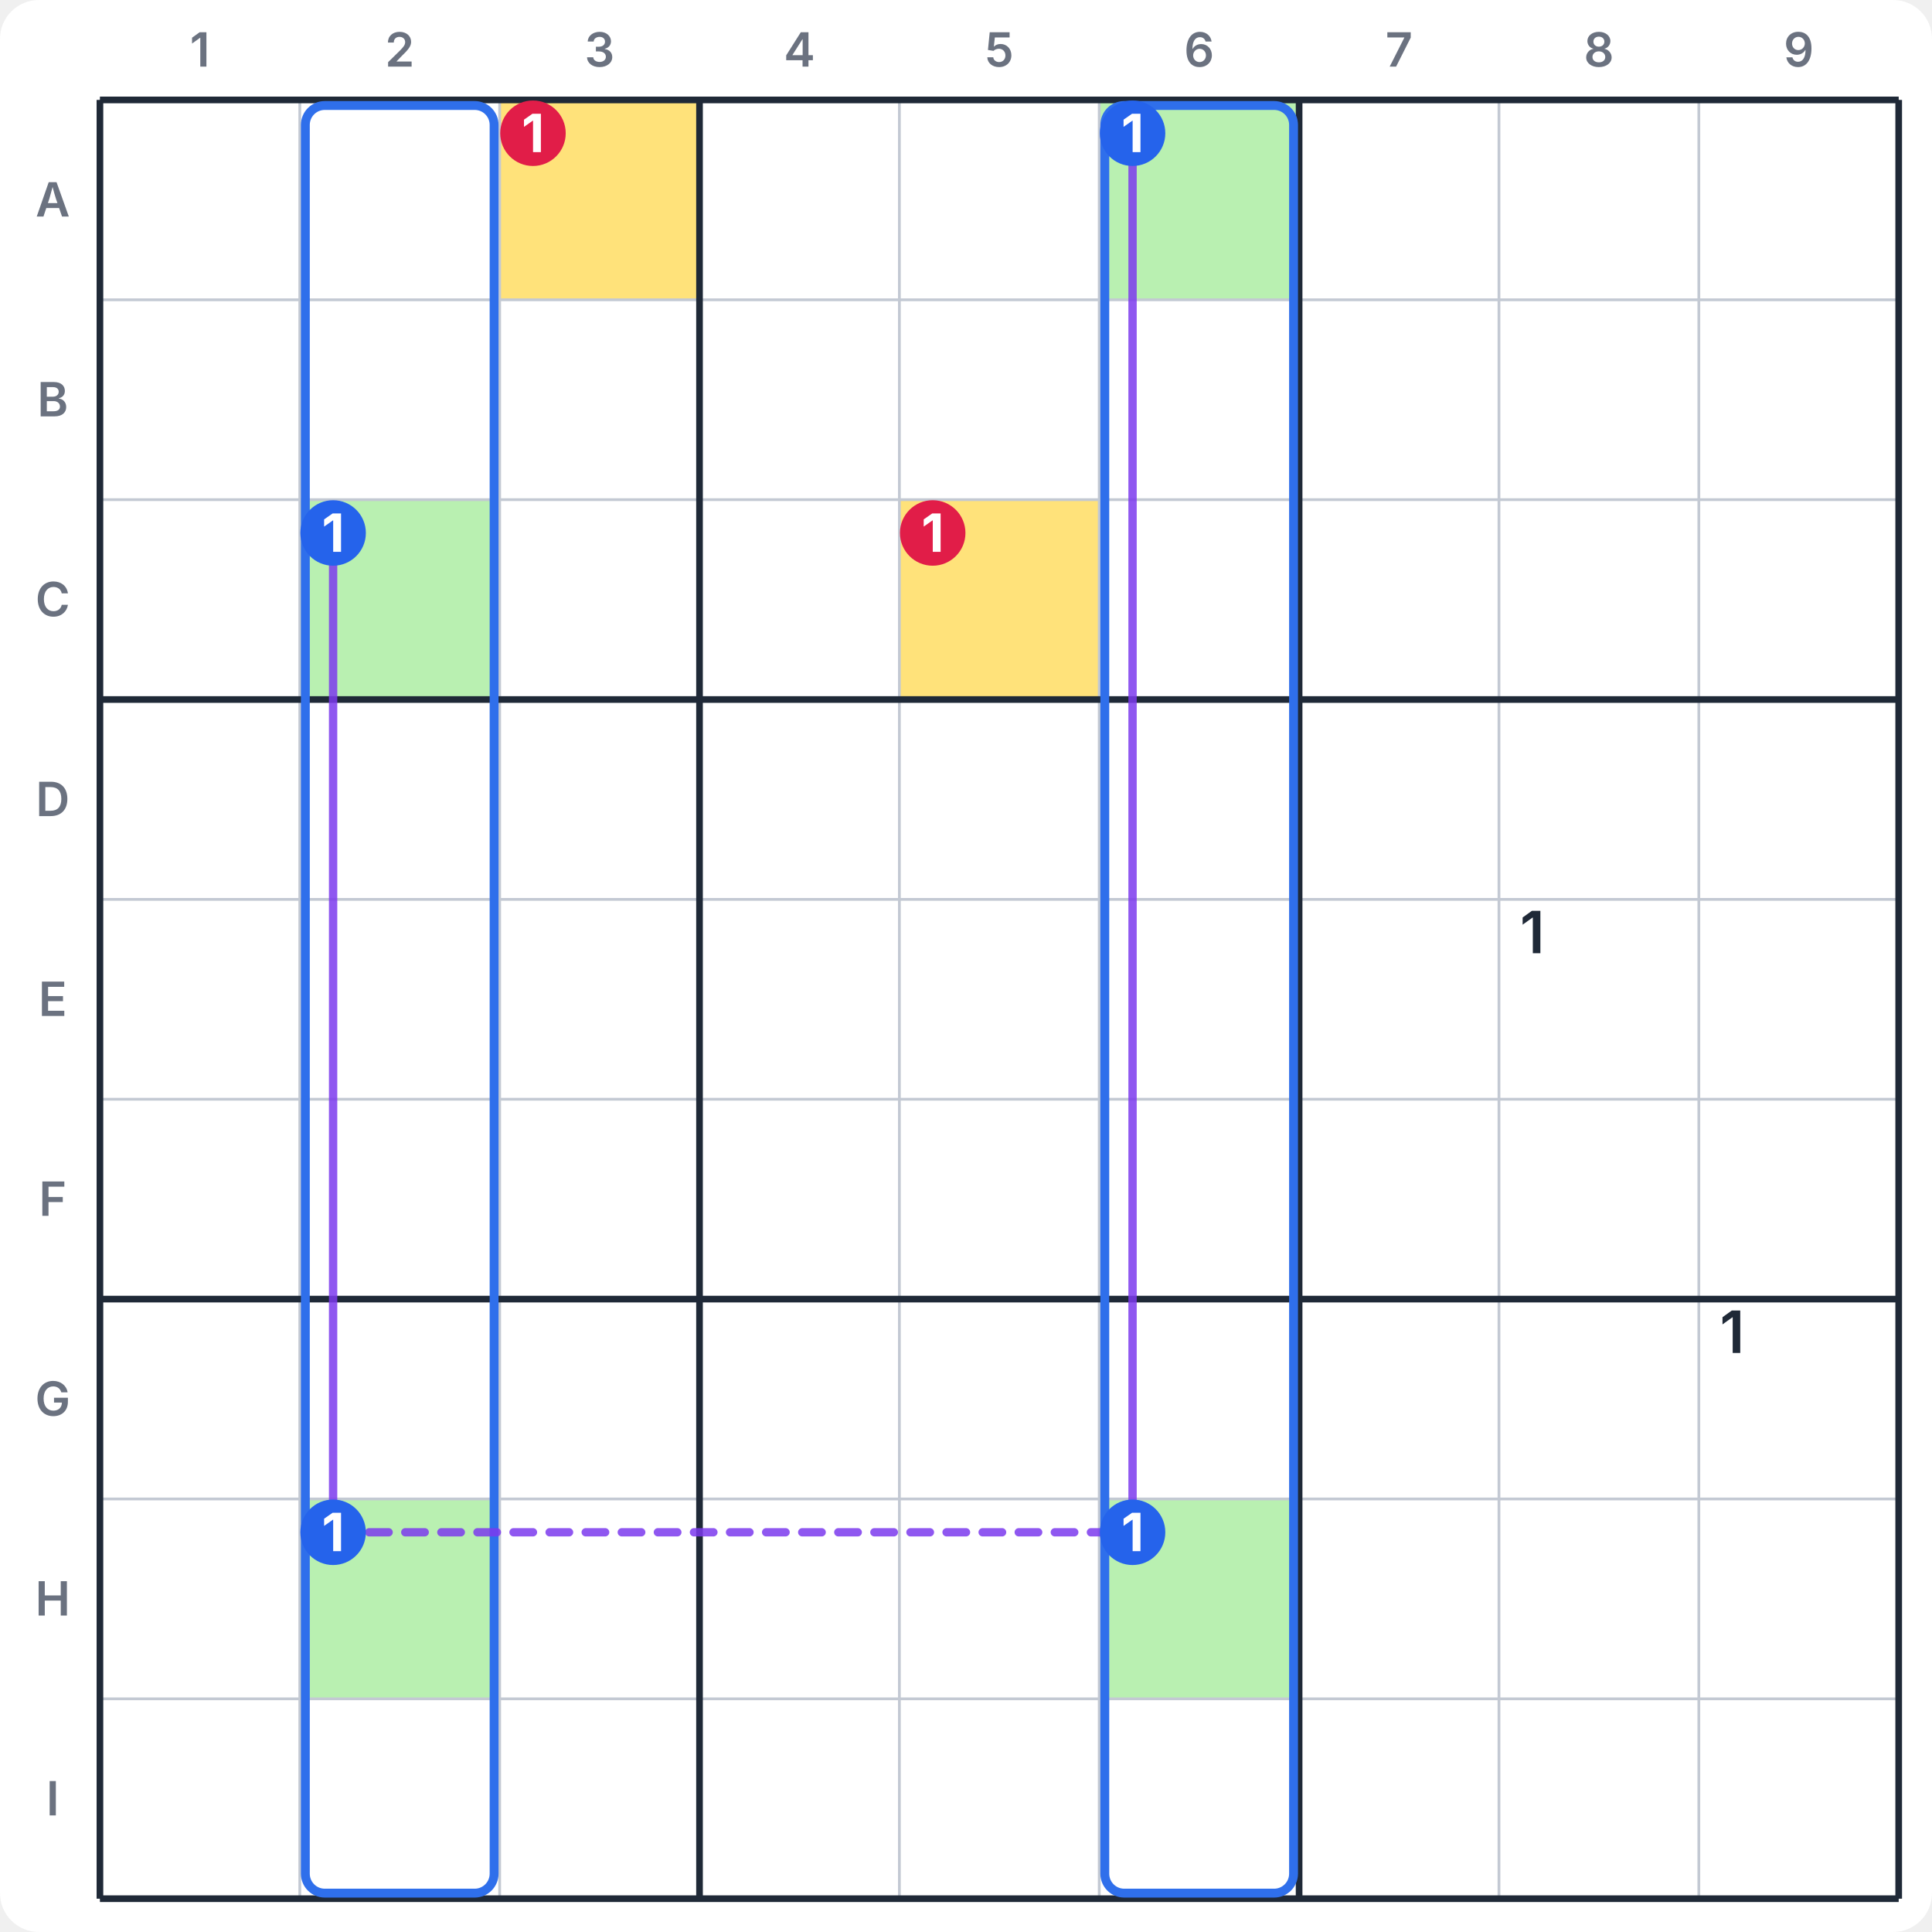
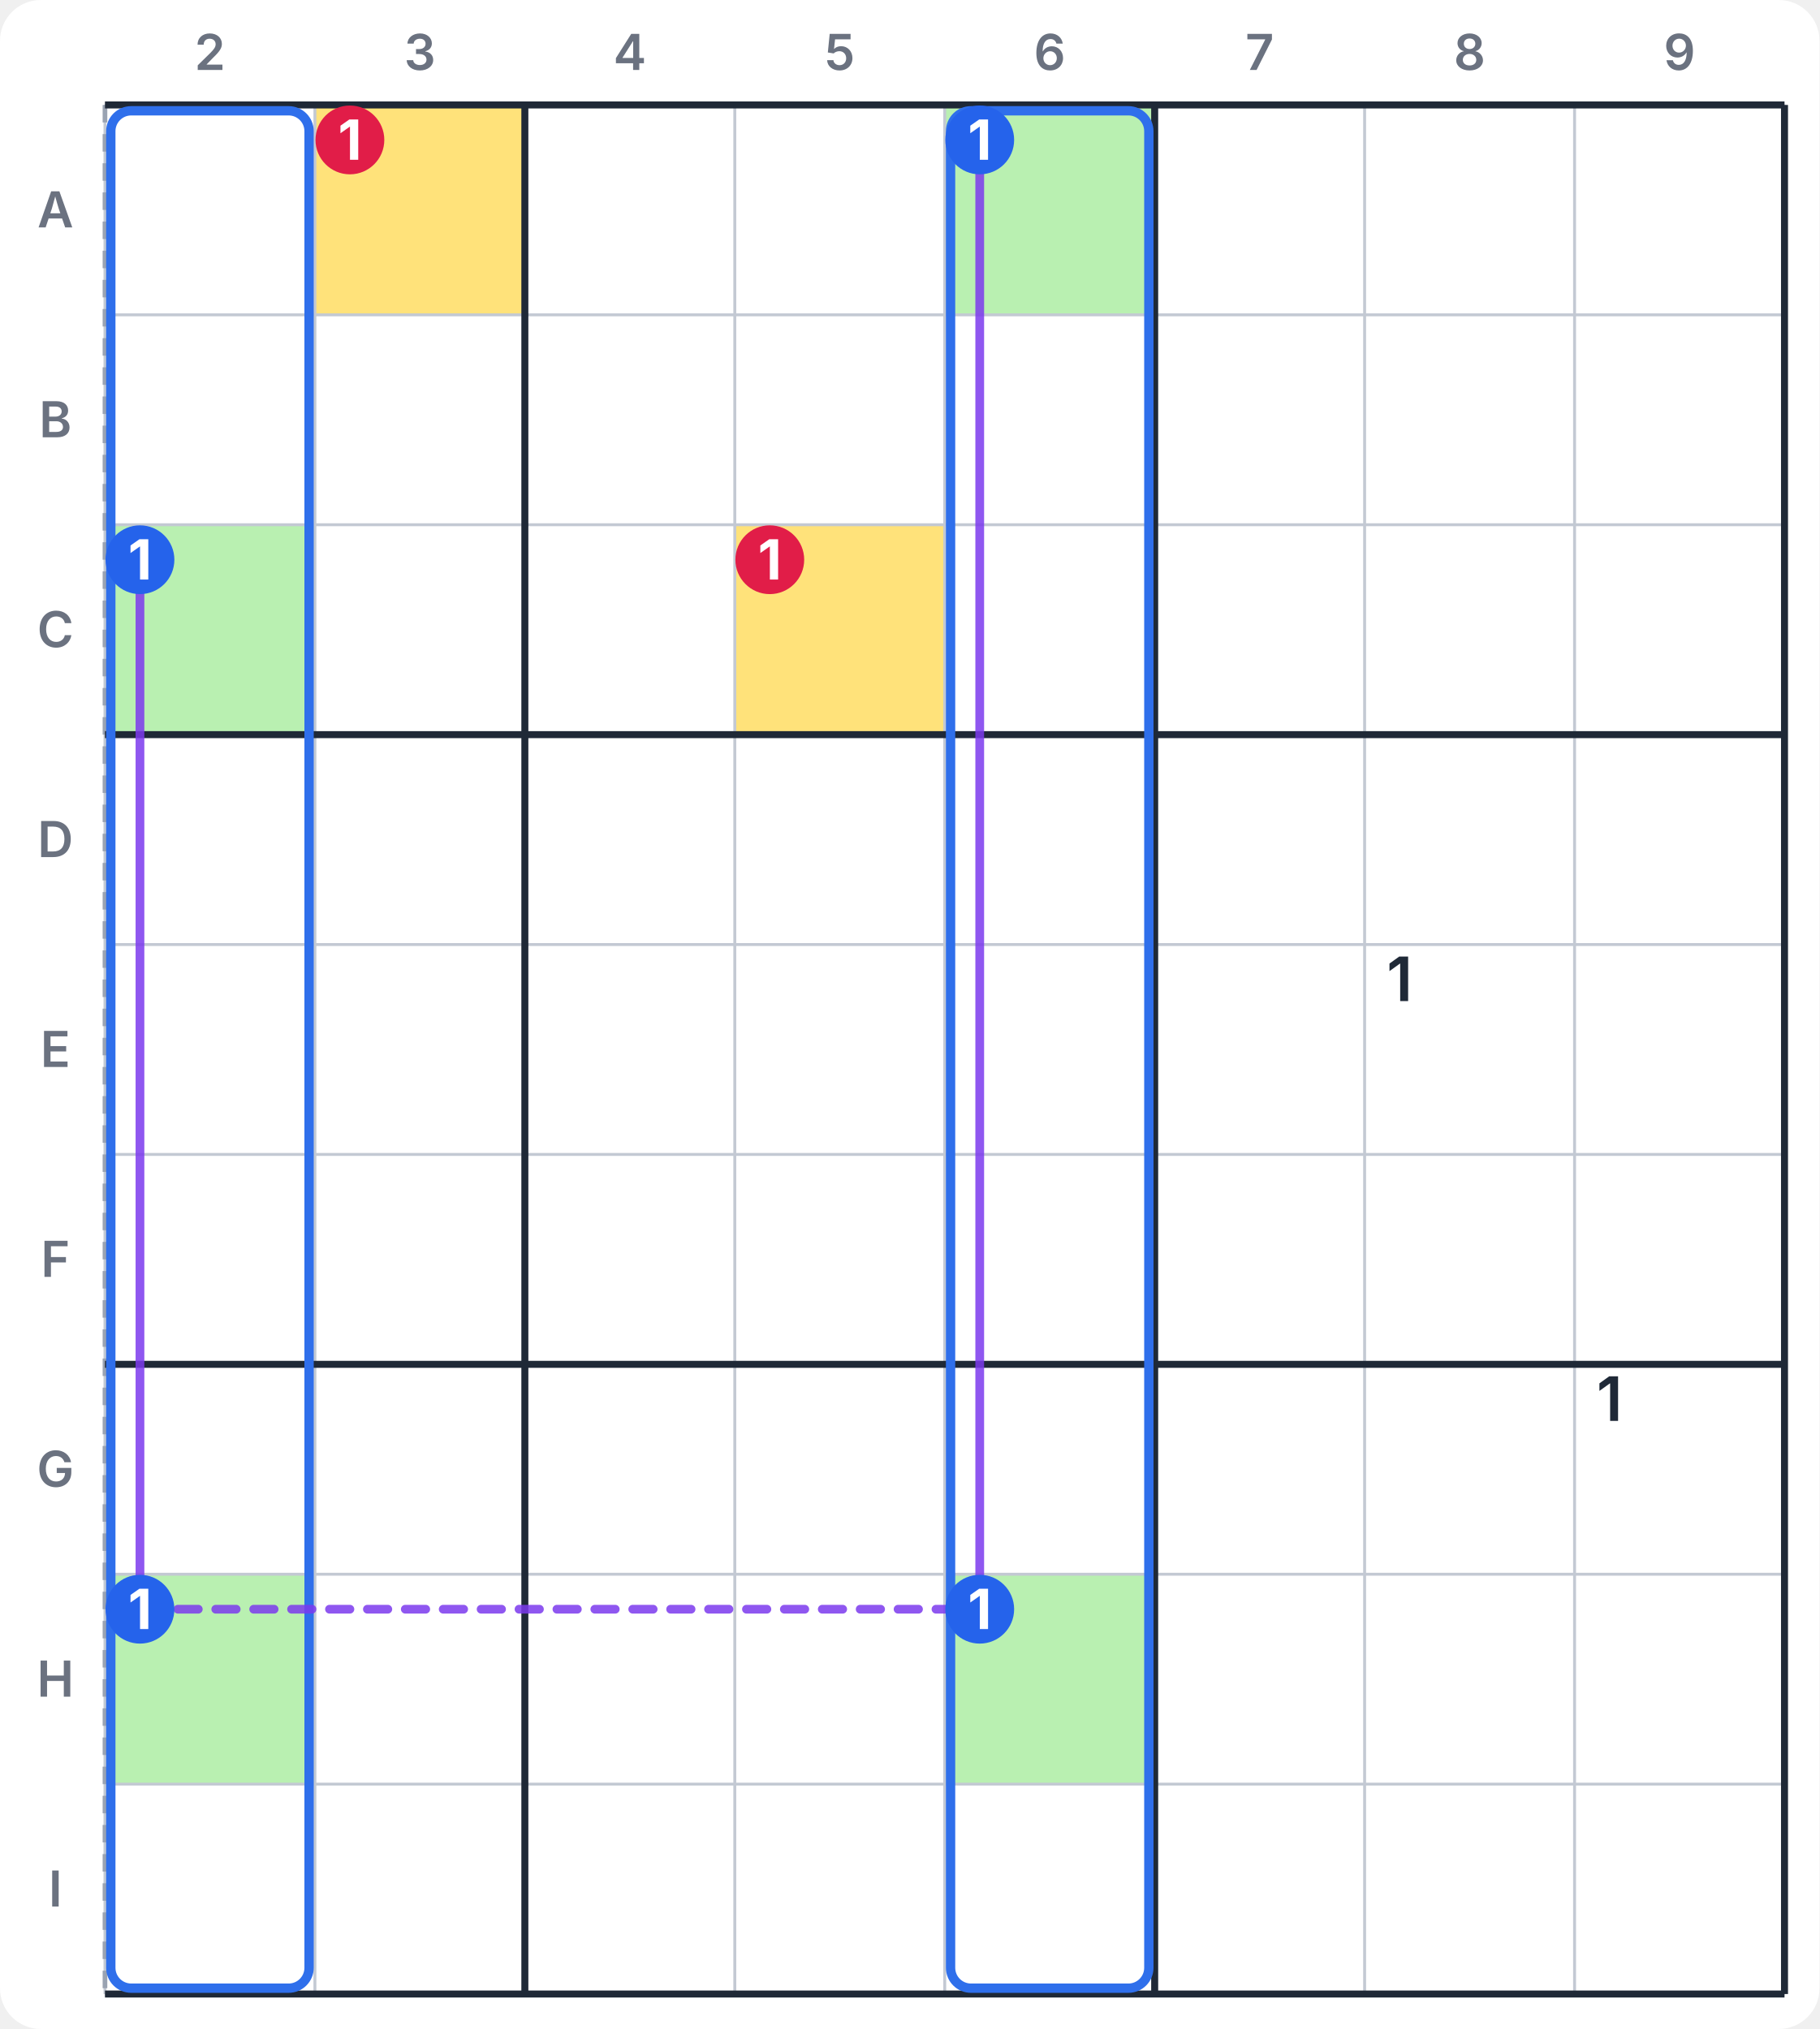
- <svg xmlns="http://www.w3.org/2000/svg" viewBox="0 0 696 696" width="696" height="696" font-family="Inter, 'Segoe UI', Helvetica, Arial, sans-serif">
+ <svg xmlns="http://www.w3.org/2000/svg" viewBox="0 0 624 696" width="624" height="696" font-family="Inter, 'Segoe UI', Helvetica, Arial, sans-serif">
  <defs>
    <marker id="arr" viewBox="0 0 10 10" refX="8" refY="5" markerWidth="5" markerHeight="5" orient="auto-start-reverse">
      <path d="M0,0 L10,5 L0,10 z" fill="#E11D48" />
    </marker>
  </defs>
-   <rect x="0" y="0" width="696" height="696" rx="14" fill="#FFFFFF" />
-   <text x="72.0" y="24" text-anchor="middle" font-size="17" font-weight="600" fill="#6B7280">1</text>
-   <text x="144.0" y="24" text-anchor="middle" font-size="17" font-weight="600" fill="#6B7280">2</text>
-   <text x="216.0" y="24" text-anchor="middle" font-size="17" font-weight="600" fill="#6B7280">3</text>
-   <text x="288.0" y="24" text-anchor="middle" font-size="17" font-weight="600" fill="#6B7280">4</text>
-   <text x="360.0" y="24" text-anchor="middle" font-size="17" font-weight="600" fill="#6B7280">5</text>
-   <text x="432.0" y="24" text-anchor="middle" font-size="17" font-weight="600" fill="#6B7280">6</text>
-   <text x="504.0" y="24" text-anchor="middle" font-size="17" font-weight="600" fill="#6B7280">7</text>
-   <text x="576.0" y="24" text-anchor="middle" font-size="17" font-weight="600" fill="#6B7280">8</text>
-   <text x="648.0" y="24" text-anchor="middle" font-size="17" font-weight="600" fill="#6B7280">9</text>
+   <rect x="0" y="0" width="624" height="696" rx="14" fill="#FFFFFF" />
+   <text x="72.0" y="24" text-anchor="middle" font-size="17" font-weight="600" fill="#6B7280">2</text>
+   <text x="144.0" y="24" text-anchor="middle" font-size="17" font-weight="600" fill="#6B7280">3</text>
+   <text x="216.0" y="24" text-anchor="middle" font-size="17" font-weight="600" fill="#6B7280">4</text>
+   <text x="288.0" y="24" text-anchor="middle" font-size="17" font-weight="600" fill="#6B7280">5</text>
+   <text x="360.0" y="24" text-anchor="middle" font-size="17" font-weight="600" fill="#6B7280">6</text>
+   <text x="432.0" y="24" text-anchor="middle" font-size="17" font-weight="600" fill="#6B7280">7</text>
+   <text x="504.0" y="24" text-anchor="middle" font-size="17" font-weight="600" fill="#6B7280">8</text>
+   <text x="576.0" y="24" text-anchor="middle" font-size="17" font-weight="600" fill="#6B7280">9</text>
  <text x="19" y="78.0" text-anchor="middle" font-size="17" font-weight="600" fill="#6B7280">A</text>
  <text x="19" y="150.0" text-anchor="middle" font-size="17" font-weight="600" fill="#6B7280">B</text>
  <text x="19" y="222.0" text-anchor="middle" font-size="17" font-weight="600" fill="#6B7280">C</text>
  <text x="19" y="294.0" text-anchor="middle" font-size="17" font-weight="600" fill="#6B7280">D</text>
  <text x="19" y="366.0" text-anchor="middle" font-size="17" font-weight="600" fill="#6B7280">E</text>
  <text x="19" y="438.0" text-anchor="middle" font-size="17" font-weight="600" fill="#6B7280">F</text>
  <text x="19" y="510.0" text-anchor="middle" font-size="17" font-weight="600" fill="#6B7280">G</text>
  <text x="19" y="582.0" text-anchor="middle" font-size="17" font-weight="600" fill="#6B7280">H</text>
  <text x="19" y="654.0" text-anchor="middle" font-size="17" font-weight="600" fill="#6B7280">I</text>
-   <rect x="108" y="180" width="72" height="72" fill="#B9F0B1" />
-   <rect x="108" y="540" width="72" height="72" fill="#B9F0B1" />
-   <rect x="396" y="36" width="72" height="72" fill="#B9F0B1" />
-   <rect x="396" y="540" width="72" height="72" fill="#B9F0B1" />
-   <rect x="180" y="36" width="72" height="72" fill="#FFE27A" />
-   <rect x="324" y="180" width="72" height="72" fill="#FFE27A" />
+   <rect x="36" y="180" width="72" height="72" fill="#B9F0B1" />
+   <rect x="36" y="540" width="72" height="72" fill="#B9F0B1" />
+   <rect x="324" y="36" width="72" height="72" fill="#B9F0B1" />
+   <rect x="324" y="540" width="72" height="72" fill="#B9F0B1" />
+   <rect x="108" y="36" width="72" height="72" fill="#FFE27A" />
+   <rect x="252" y="180" width="72" height="72" fill="#FFE27A" />
  <line x1="36" y1="36" x2="36" y2="684" stroke="#C3C9D3" stroke-width="1" />
  <line x1="108" y1="36" x2="108" y2="684" stroke="#C3C9D3" stroke-width="1" />
  <line x1="180" y1="36" x2="180" y2="684" stroke="#C3C9D3" stroke-width="1" />
  <line x1="252" y1="36" x2="252" y2="684" stroke="#C3C9D3" stroke-width="1" />
  <line x1="324" y1="36" x2="324" y2="684" stroke="#C3C9D3" stroke-width="1" />
  <line x1="396" y1="36" x2="396" y2="684" stroke="#C3C9D3" stroke-width="1" />
  <line x1="468" y1="36" x2="468" y2="684" stroke="#C3C9D3" stroke-width="1" />
  <line x1="540" y1="36" x2="540" y2="684" stroke="#C3C9D3" stroke-width="1" />
  <line x1="612" y1="36" x2="612" y2="684" stroke="#C3C9D3" stroke-width="1" />
-   <line x1="684" y1="36" x2="684" y2="684" stroke="#C3C9D3" stroke-width="1" />
-   <line x1="36" y1="36" x2="684" y2="36" stroke="#C3C9D3" stroke-width="1" />
-   <line x1="36" y1="108" x2="684" y2="108" stroke="#C3C9D3" stroke-width="1" />
-   <line x1="36" y1="180" x2="684" y2="180" stroke="#C3C9D3" stroke-width="1" />
-   <line x1="36" y1="252" x2="684" y2="252" stroke="#C3C9D3" stroke-width="1" />
-   <line x1="36" y1="324" x2="684" y2="324" stroke="#C3C9D3" stroke-width="1" />
-   <line x1="36" y1="396" x2="684" y2="396" stroke="#C3C9D3" stroke-width="1" />
-   <line x1="36" y1="468" x2="684" y2="468" stroke="#C3C9D3" stroke-width="1" />
-   <line x1="36" y1="540" x2="684" y2="540" stroke="#C3C9D3" stroke-width="1" />
-   <line x1="36" y1="612" x2="684" y2="612" stroke="#C3C9D3" stroke-width="1" />
-   <line x1="36" y1="684" x2="684" y2="684" stroke="#C3C9D3" stroke-width="1" />
-   <line x1="36" y1="36" x2="36" y2="684" stroke="#1F2937" stroke-width="2.4" />
-   <line x1="252" y1="36" x2="252" y2="684" stroke="#1F2937" stroke-width="2.4" />
-   <line x1="468" y1="36" x2="468" y2="684" stroke="#1F2937" stroke-width="2.4" />
-   <line x1="684" y1="36" x2="684" y2="684" stroke="#1F2937" stroke-width="2.4" />
-   <line x1="36" y1="36" x2="684" y2="36" stroke="#1F2937" stroke-width="2.4" />
-   <line x1="36" y1="252" x2="684" y2="252" stroke="#1F2937" stroke-width="2.4" />
-   <line x1="36" y1="468" x2="684" y2="468" stroke="#1F2937" stroke-width="2.4" />
-   <line x1="36" y1="684" x2="684" y2="684" stroke="#1F2937" stroke-width="2.4" />
-   <rect x="110" y="38" width="68" height="644" rx="7" fill="none" stroke="#2F6FEB" stroke-width="3.2" />
-   <rect x="398" y="38" width="68" height="644" rx="7" fill="none" stroke="#2F6FEB" stroke-width="3.2" />
-   <line x1="120.0" y1="192.0" x2="120.0" y2="552.0" stroke="#7C3AED" stroke-width="3" stroke-linecap="round" stroke-opacity="0.85" />
-   <line x1="408.0" y1="48.0" x2="408.0" y2="552.0" stroke="#7C3AED" stroke-width="3" stroke-linecap="round" stroke-opacity="0.85" />
-   <line x1="120.0" y1="552.0" x2="408.0" y2="552.0" stroke="#7C3AED" stroke-width="3" stroke-linecap="round" stroke-opacity="0.85" stroke-dasharray="7 6" />
-   <circle cx="120.0" cy="192.0" r="11.8" fill="#2563EB" />
-   <text x="120.0" y="198.8" text-anchor="middle" font-size="19" font-weight="700" fill="#FFFFFF">1</text>
-   <circle cx="120.0" cy="552.0" r="11.8" fill="#2563EB" />
-   <text x="120.0" y="558.8" text-anchor="middle" font-size="19" font-weight="700" fill="#FFFFFF">1</text>
-   <circle cx="408.0" cy="48.0" r="11.8" fill="#2563EB" />
-   <text x="408.0" y="54.8" text-anchor="middle" font-size="19" font-weight="700" fill="#FFFFFF">1</text>
-   <circle cx="408.0" cy="552.0" r="11.8" fill="#2563EB" />
-   <text x="408.0" y="558.8" text-anchor="middle" font-size="19" font-weight="700" fill="#FFFFFF">1</text>
-   <circle cx="192.0" cy="48.0" r="11.8" fill="#E11D48" />
-   <text x="192.0" y="54.8" text-anchor="middle" font-size="19" font-weight="700" fill="#FFFFFF">1</text>
-   <circle cx="336.0" cy="192.0" r="11.8" fill="#E11D48" />
-   <text x="336.0" y="198.8" text-anchor="middle" font-size="19" font-weight="700" fill="#FFFFFF">1</text>
-   <text x="552.0" y="343.4" text-anchor="middle" font-size="21" font-weight="600" fill="#1F2937">1</text>
-   <text x="624.0" y="487.4" text-anchor="middle" font-size="21" font-weight="600" fill="#1F2937">1</text>
+   <line x1="36" y1="36" x2="612" y2="36" stroke="#C3C9D3" stroke-width="1" />
+   <line x1="36" y1="108" x2="612" y2="108" stroke="#C3C9D3" stroke-width="1" />
+   <line x1="36" y1="180" x2="612" y2="180" stroke="#C3C9D3" stroke-width="1" />
+   <line x1="36" y1="252" x2="612" y2="252" stroke="#C3C9D3" stroke-width="1" />
+   <line x1="36" y1="324" x2="612" y2="324" stroke="#C3C9D3" stroke-width="1" />
+   <line x1="36" y1="396" x2="612" y2="396" stroke="#C3C9D3" stroke-width="1" />
+   <line x1="36" y1="468" x2="612" y2="468" stroke="#C3C9D3" stroke-width="1" />
+   <line x1="36" y1="540" x2="612" y2="540" stroke="#C3C9D3" stroke-width="1" />
+   <line x1="36" y1="612" x2="612" y2="612" stroke="#C3C9D3" stroke-width="1" />
+   <line x1="36" y1="684" x2="612" y2="684" stroke="#C3C9D3" stroke-width="1" />
+   <line x1="36" y1="36" x2="36" y2="684" stroke="#9AA3B2" stroke-width="1.6" stroke-dasharray="6 4" />
+   <line x1="180" y1="36" x2="180" y2="684" stroke="#1F2937" stroke-width="2.4" />
+   <line x1="396" y1="36" x2="396" y2="684" stroke="#1F2937" stroke-width="2.4" />
+   <line x1="612" y1="36" x2="612" y2="684" stroke="#1F2937" stroke-width="2.4" />
+   <line x1="36" y1="36" x2="612" y2="36" stroke="#1F2937" stroke-width="2.4" />
+   <line x1="36" y1="252" x2="612" y2="252" stroke="#1F2937" stroke-width="2.4" />
+   <line x1="36" y1="468" x2="612" y2="468" stroke="#1F2937" stroke-width="2.4" />
+   <line x1="36" y1="684" x2="612" y2="684" stroke="#1F2937" stroke-width="2.4" />
+   <rect x="38" y="38" width="68" height="644" rx="7" fill="none" stroke="#2F6FEB" stroke-width="3.2" />
+   <rect x="326" y="38" width="68" height="644" rx="7" fill="none" stroke="#2F6FEB" stroke-width="3.2" />
+   <line x1="48.0" y1="192.0" x2="48.0" y2="552.0" stroke="#7C3AED" stroke-width="3" stroke-linecap="round" stroke-opacity="0.85" />
+   <line x1="336.0" y1="48.0" x2="336.0" y2="552.0" stroke="#7C3AED" stroke-width="3" stroke-linecap="round" stroke-opacity="0.85" />
+   <line x1="48.0" y1="552.0" x2="336.0" y2="552.0" stroke="#7C3AED" stroke-width="3" stroke-linecap="round" stroke-opacity="0.85" stroke-dasharray="7 6" />
+   <circle cx="48.0" cy="192.0" r="11.8" fill="#2563EB" />
+   <text x="48.0" y="198.8" text-anchor="middle" font-size="19" font-weight="700" fill="#FFFFFF">1</text>
+   <circle cx="48.0" cy="552.0" r="11.8" fill="#2563EB" />
+   <text x="48.0" y="558.8" text-anchor="middle" font-size="19" font-weight="700" fill="#FFFFFF">1</text>
+   <circle cx="336.0" cy="48.0" r="11.8" fill="#2563EB" />
+   <text x="336.0" y="54.8" text-anchor="middle" font-size="19" font-weight="700" fill="#FFFFFF">1</text>
+   <circle cx="336.0" cy="552.0" r="11.8" fill="#2563EB" />
+   <text x="336.0" y="558.8" text-anchor="middle" font-size="19" font-weight="700" fill="#FFFFFF">1</text>
+   <circle cx="120.0" cy="48.0" r="11.8" fill="#E11D48" />
+   <text x="120.0" y="54.8" text-anchor="middle" font-size="19" font-weight="700" fill="#FFFFFF">1</text>
+   <circle cx="264.0" cy="192.0" r="11.8" fill="#E11D48" />
+   <text x="264.0" y="198.8" text-anchor="middle" font-size="19" font-weight="700" fill="#FFFFFF">1</text>
+   <text x="480.0" y="343.4" text-anchor="middle" font-size="21" font-weight="600" fill="#1F2937">1</text>
+   <text x="552.0" y="487.4" text-anchor="middle" font-size="21" font-weight="600" fill="#1F2937">1</text>
</svg>
